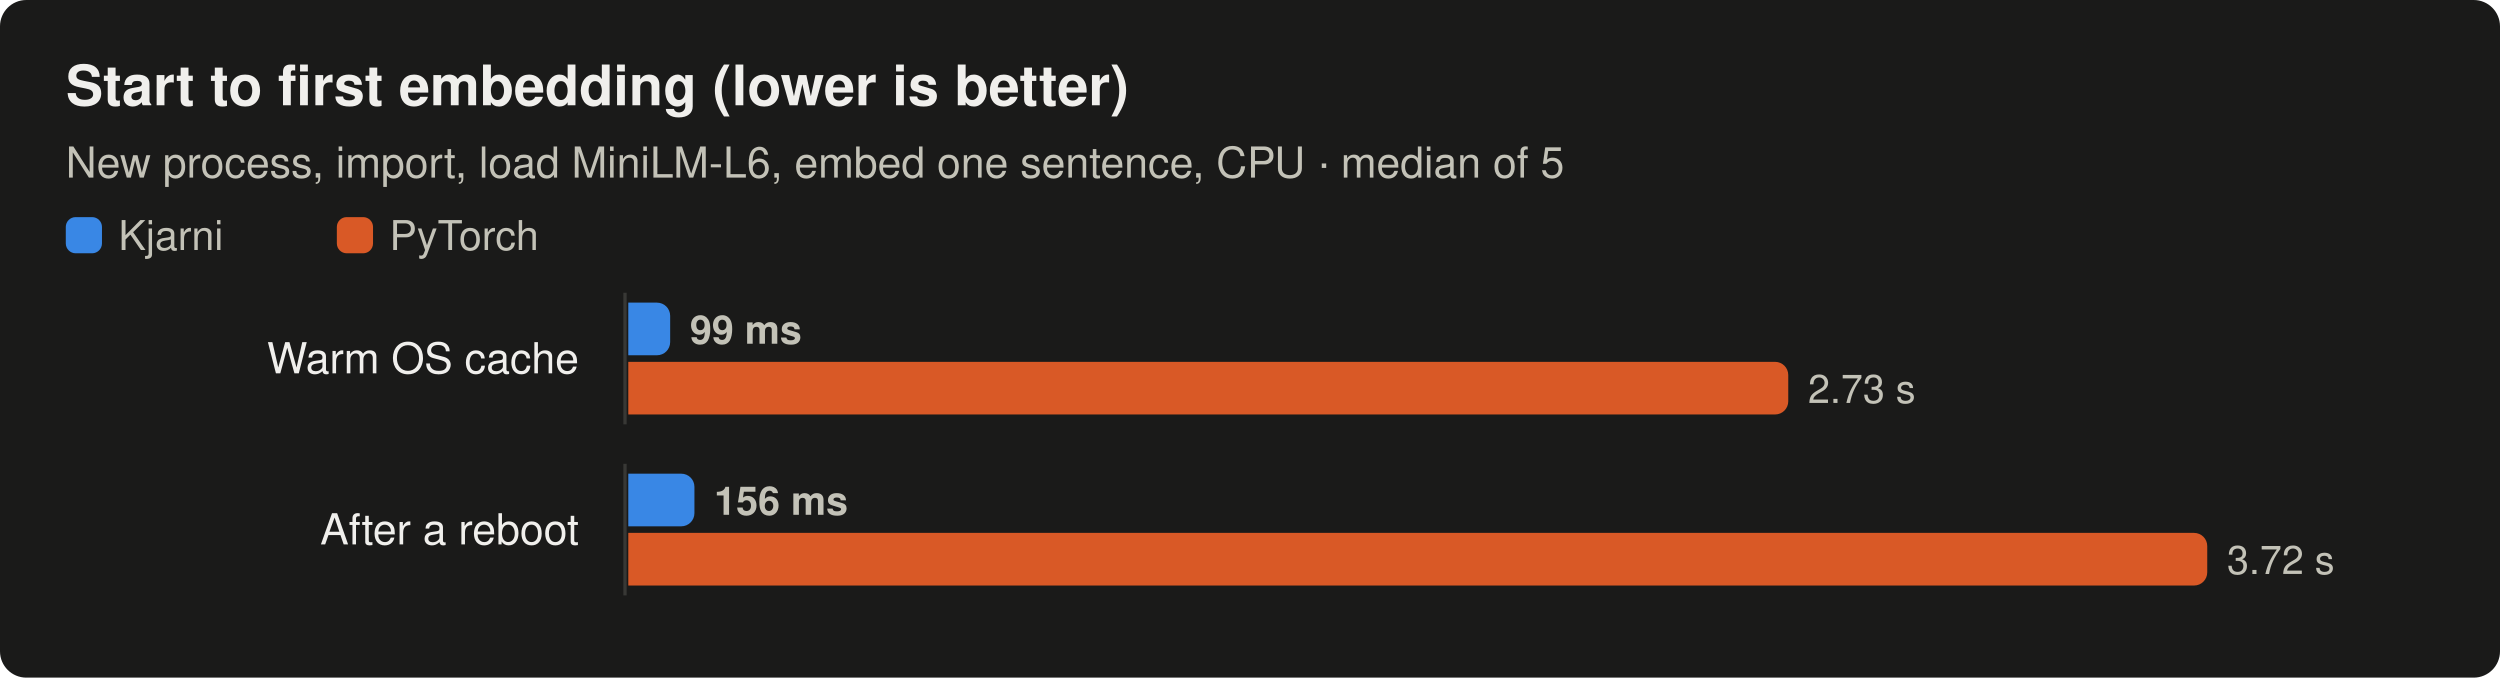
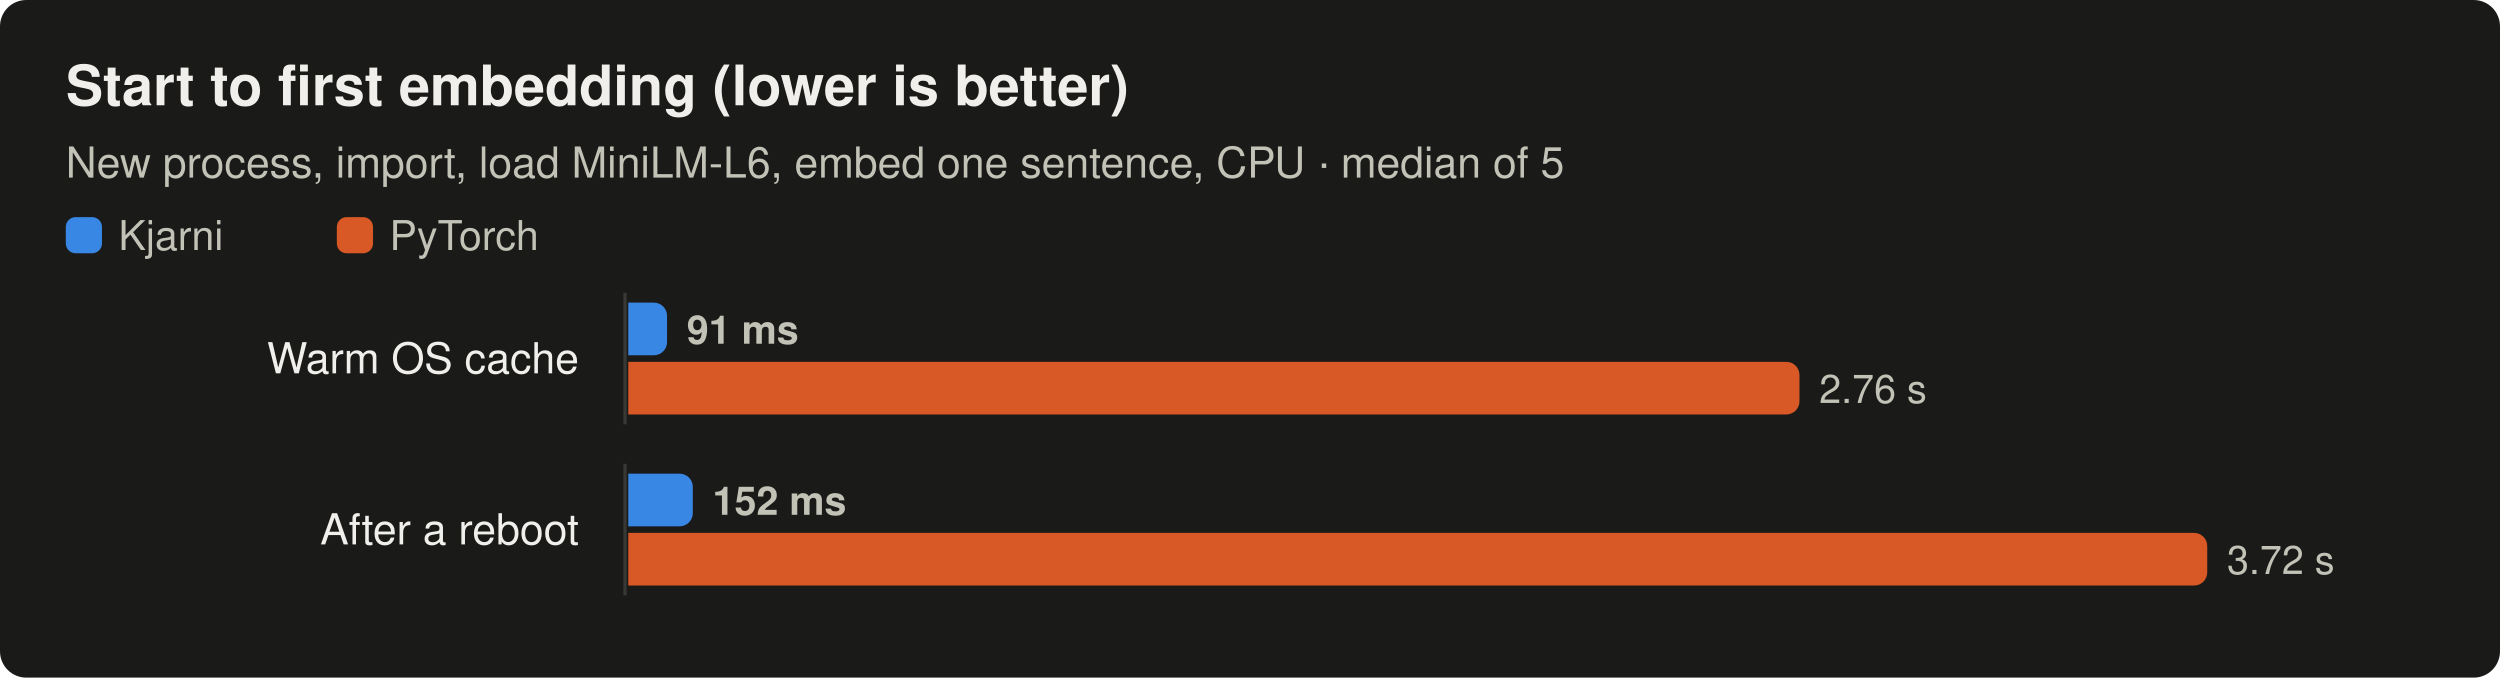
<svg xmlns="http://www.w3.org/2000/svg" width="760" height="206" viewBox="0 0 760 206" font-family="-apple-system, BlinkMacSystemFont, 'Segoe UI', Helvetica, Arial, sans-serif" role="img" aria-label="Start to first embedding (lower is better)">
  <rect width="760" height="206" rx="8" fill="#1a1a19" />
  <text x="20" y="32" font-size="17" font-weight="600" fill="#f0efec">Start to first embedding (lower is better)</text>
  <text x="20" y="54" font-size="13" fill="#c3c2b7">New process, import, load MiniLM-L6, embed one sentence, CPU · median of 5</text>
  <rect x="20" y="66" width="11" height="11" rx="3" fill="#3987e5" />
  <text x="36" y="76" font-size="12.5" fill="#c3c2b7">Kjarni</text>
  <rect x="102.4" y="66" width="11" height="11" rx="3" fill="#d95926" />
  <text x="118.4" y="76" font-size="12.5" fill="#c3c2b7">PyTorch</text>
  <text x="176" y="113.5" text-anchor="end" font-size="13" fill="#f0efec">Warm OS cache</text>
  <line x1="190" y1="89" x2="190" y2="129" stroke="#383835" stroke-width="1" />
-   <path d="M191,92 h8.729 a4,4 0 0 1 4,4 v8 a4,4 0 0 1 -4,4 h-8.729 z" fill="#3987e5" />
-   <text x="209.729" y="104.5" font-size="12" fill="#c3c2b7" font-weight="600">99 ms</text>
-   <path d="M191,110 h348.629 a4,4 0 0 1 4,4 v8 a4,4 0 0 1 -4,4 h-348.629 z" fill="#d95926" />
-   <text x="549.629" y="122.5" font-size="12" fill="#c3c2b7">2.73 s</text>
+   <path d="M191,92 h7.78 a4,4 0 0 1 4,4 v8 a4,4 0 0 1 -4,4 h-7.78 z" fill="#3987e5" />
+   <text x="208.78" y="104.5" font-size="12" fill="#c3c2b7" font-weight="600">91 ms</text>
+   <path d="M191,110 h352.038 a4,4 0 0 1 4,4 v8 a4,4 0 0 1 -4,4 h-352.038 z" fill="#d95926" />
+   <text x="553.038" y="122.5" font-size="12" fill="#c3c2b7">2.76 s</text>
  <text x="176" y="165.5" text-anchor="end" font-size="13" fill="#f0efec">After a reboot</text>
  <line x1="190" y1="141" x2="190" y2="181" stroke="#383835" stroke-width="1" />
-   <path d="M191,144 h16.107 a4,4 0 0 1 4,4 v8 a4,4 0 0 1 -4,4 h-16.107 z" fill="#3987e5" />
-   <text x="217.107" y="156.5" font-size="12" fill="#c3c2b7" font-weight="600">156 ms</text>
+   <path d="M191,144 h15.612 a4,4 0 0 1 4,4 v8 a4,4 0 0 1 -4,4 h-15.612 z" fill="#3987e5" />
+   <text x="216.612" y="156.5" font-size="12" fill="#c3c2b7" font-weight="600">152 ms</text>
  <path d="M191,162 h476.0 a4,4 0 0 1 4,4 v8 a4,4 0 0 1 -4,4 h-476.0 z" fill="#d95926" />
  <text x="677.0" y="174.5" font-size="12" fill="#c3c2b7">3.72 s</text>
</svg>
